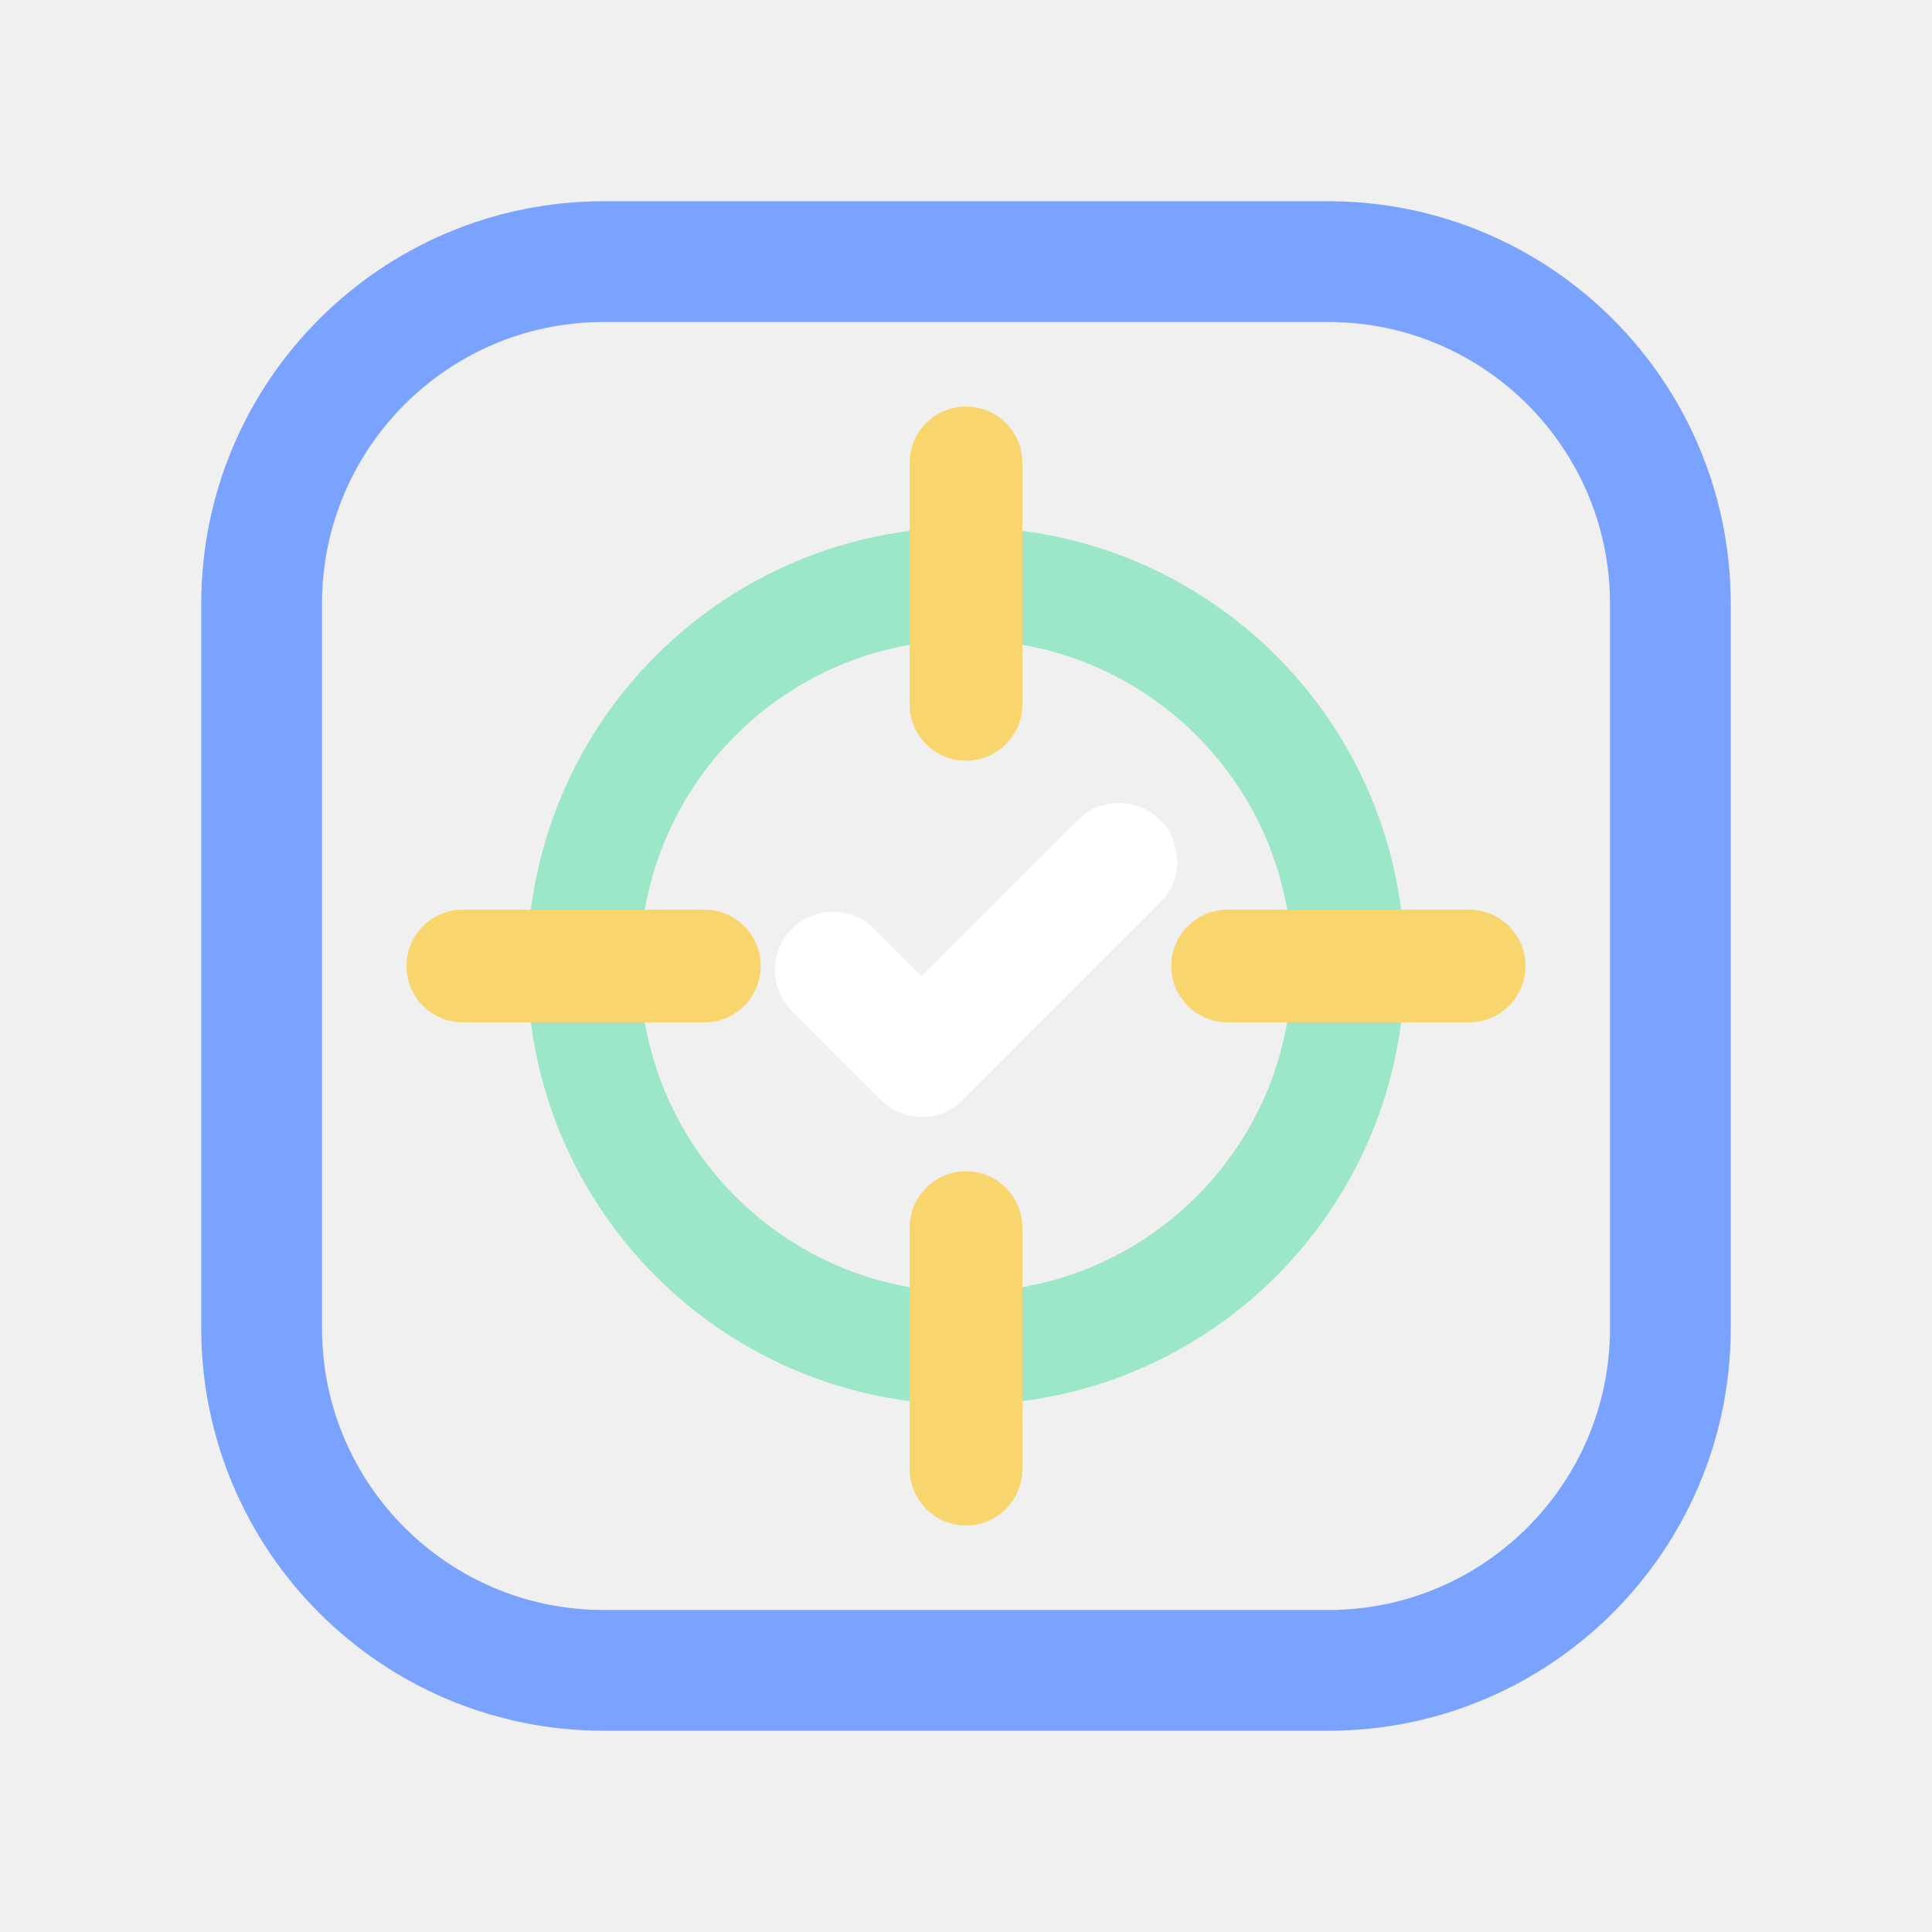
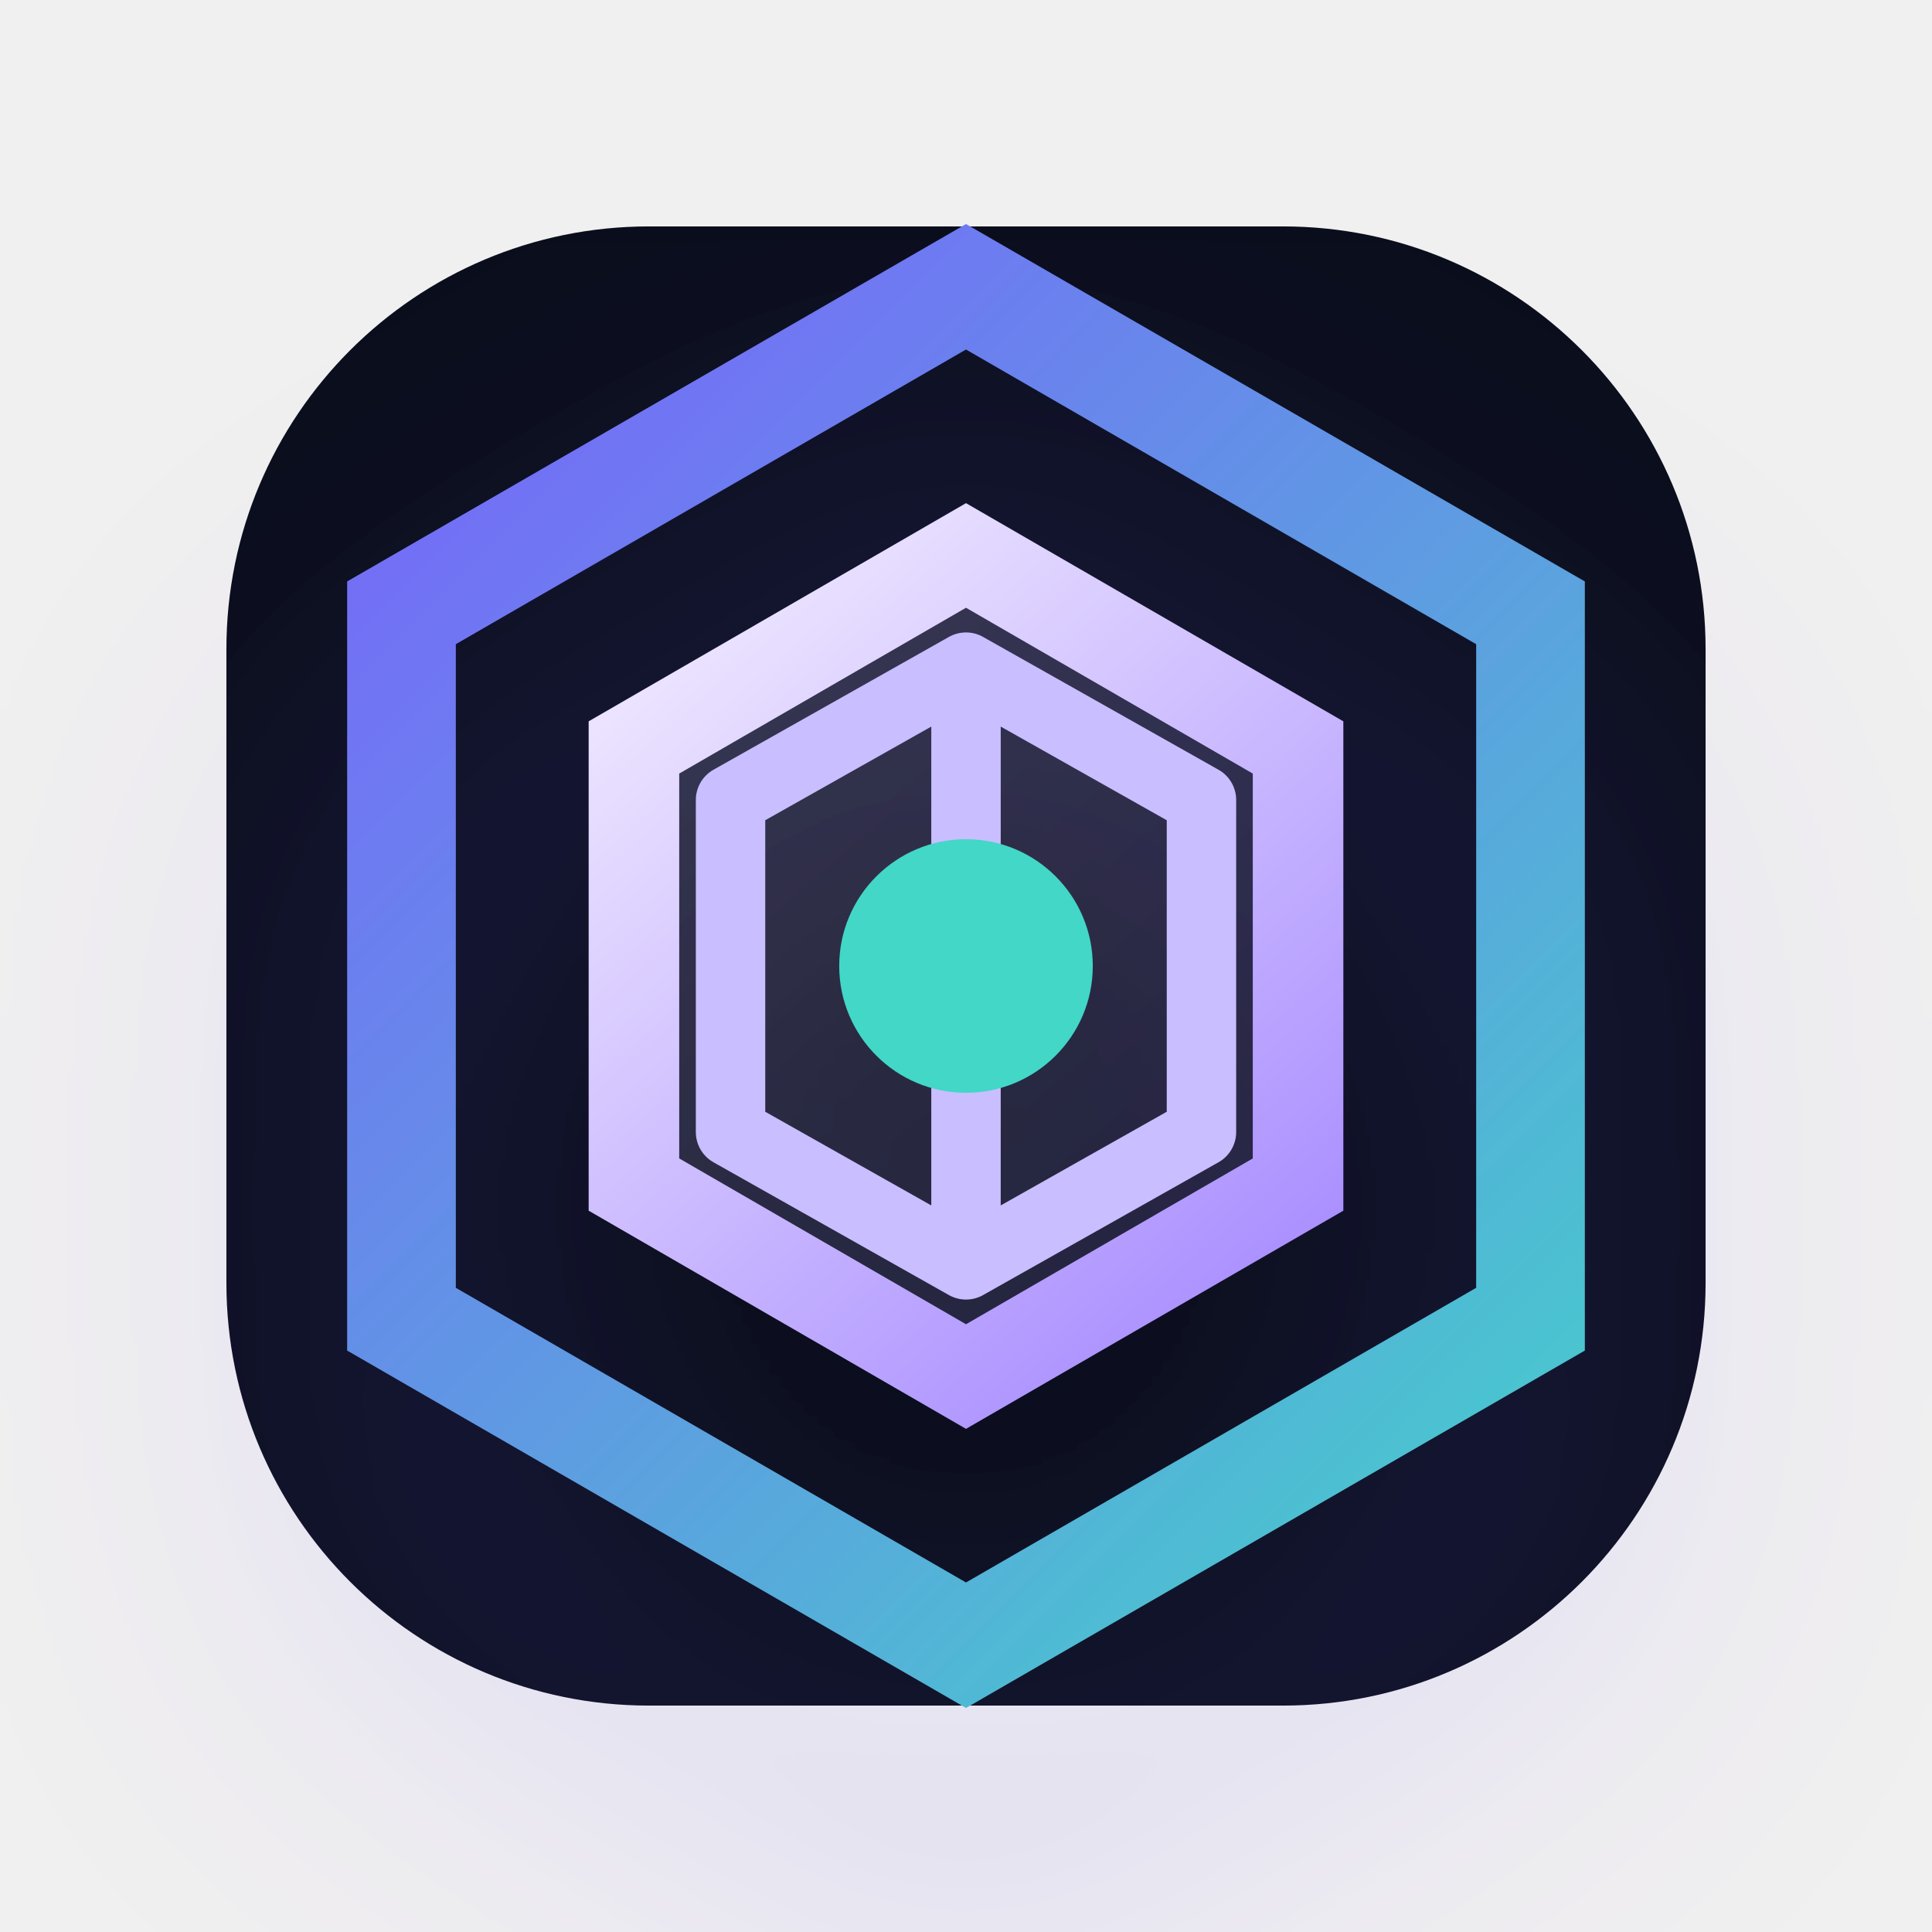
- <svg xmlns="http://www.w3.org/2000/svg" width="24" height="24" viewBox="0 0 24 24" fill="none">
-   <rect x="3.25" y="3.25" width="17.5" height="17.5" rx="4.25" stroke="#7AA2FF" stroke-width="1.5" />
-   <path d="M7.25 12C7.25 9.377 9.377 7.25 12 7.25C14.623 7.25 16.75 9.377 16.75 12C16.75 14.623 14.623 16.75 12 16.75C9.377 16.75 7.25 14.623 7.25 12Z" stroke="#9BE7C8" stroke-width="1.4" />
-   <path d="M12 5.75V8.75" stroke="#F8D66D" stroke-width="1.4" stroke-linecap="round" />
-   <path d="M12 15.25V18.25" stroke="#F8D66D" stroke-width="1.4" stroke-linecap="round" />
-   <path d="M5.75 12H8.75" stroke="#F8D66D" stroke-width="1.4" stroke-linecap="round" />
-   <path d="M15.25 12H18.25" stroke="#F8D66D" stroke-width="1.4" stroke-linecap="round" />
-   <path d="M10.35 12.05L11.45 13.15L13.9 10.7" stroke="#FFFFFF" stroke-width="1.45" stroke-linecap="round" stroke-linejoin="round" />
+ <svg xmlns="http://www.w3.org/2000/svg" width="32" height="32" viewBox="0 0 32 32" fill="none">
+   <defs>
+     <linearGradient id="shell" x1="4" y1="4" x2="28" y2="28" gradientUnits="userSpaceOnUse">
+       <stop stop-color="#7C5CFF" />
+       <stop offset="1" stop-color="#42D7C7" />
+     </linearGradient>
+     <linearGradient id="core" x1="10" y1="9" x2="23" y2="24" gradientUnits="userSpaceOnUse">
+       <stop stop-color="#F5F0FF" />
+       <stop offset="1" stop-color="#9B7CFF" />
+     </linearGradient>
+     <filter id="glow" x="0" y="0" width="32" height="32" filterUnits="userSpaceOnUse" color-interpolation-filters="sRGB">
+       <feDropShadow dx="0" dy="4" stdDeviation="3" flood-color="#7C5CFF" flood-opacity=".32" />
+     </filter>
+   </defs>
+   <rect x="3.75" y="3.75" width="24.5" height="24.5" rx="7" fill="#0A0E1C" />
+   <path d="M16 4.75 25.35 10.15V21.85L16 27.25 6.65 21.85V10.15L16 4.75Z" stroke="url(#shell)" stroke-width="1.8" filter="url(#glow)" />
+   <path d="M16 9.2 21.5 12.38V19.62L16 22.8 10.5 19.62V12.38L16 9.2Z" fill="url(#core)" fill-opacity=".16" stroke="url(#core)" stroke-width="1.5" />
+   <path d="M12.1 13.25 16 11.05 19.9 13.25M12.1 18.75 16 20.95 19.9 18.75M16 11.05V15.95M16 20.95V15.95M12.1 13.25V18.75M19.9 13.25V18.75" stroke="#C9BEFF" stroke-width="1.15" stroke-linecap="round" stroke-linejoin="round" />
+   <circle cx="16" cy="16" r="2.1" fill="#42D7C7" />
</svg>
